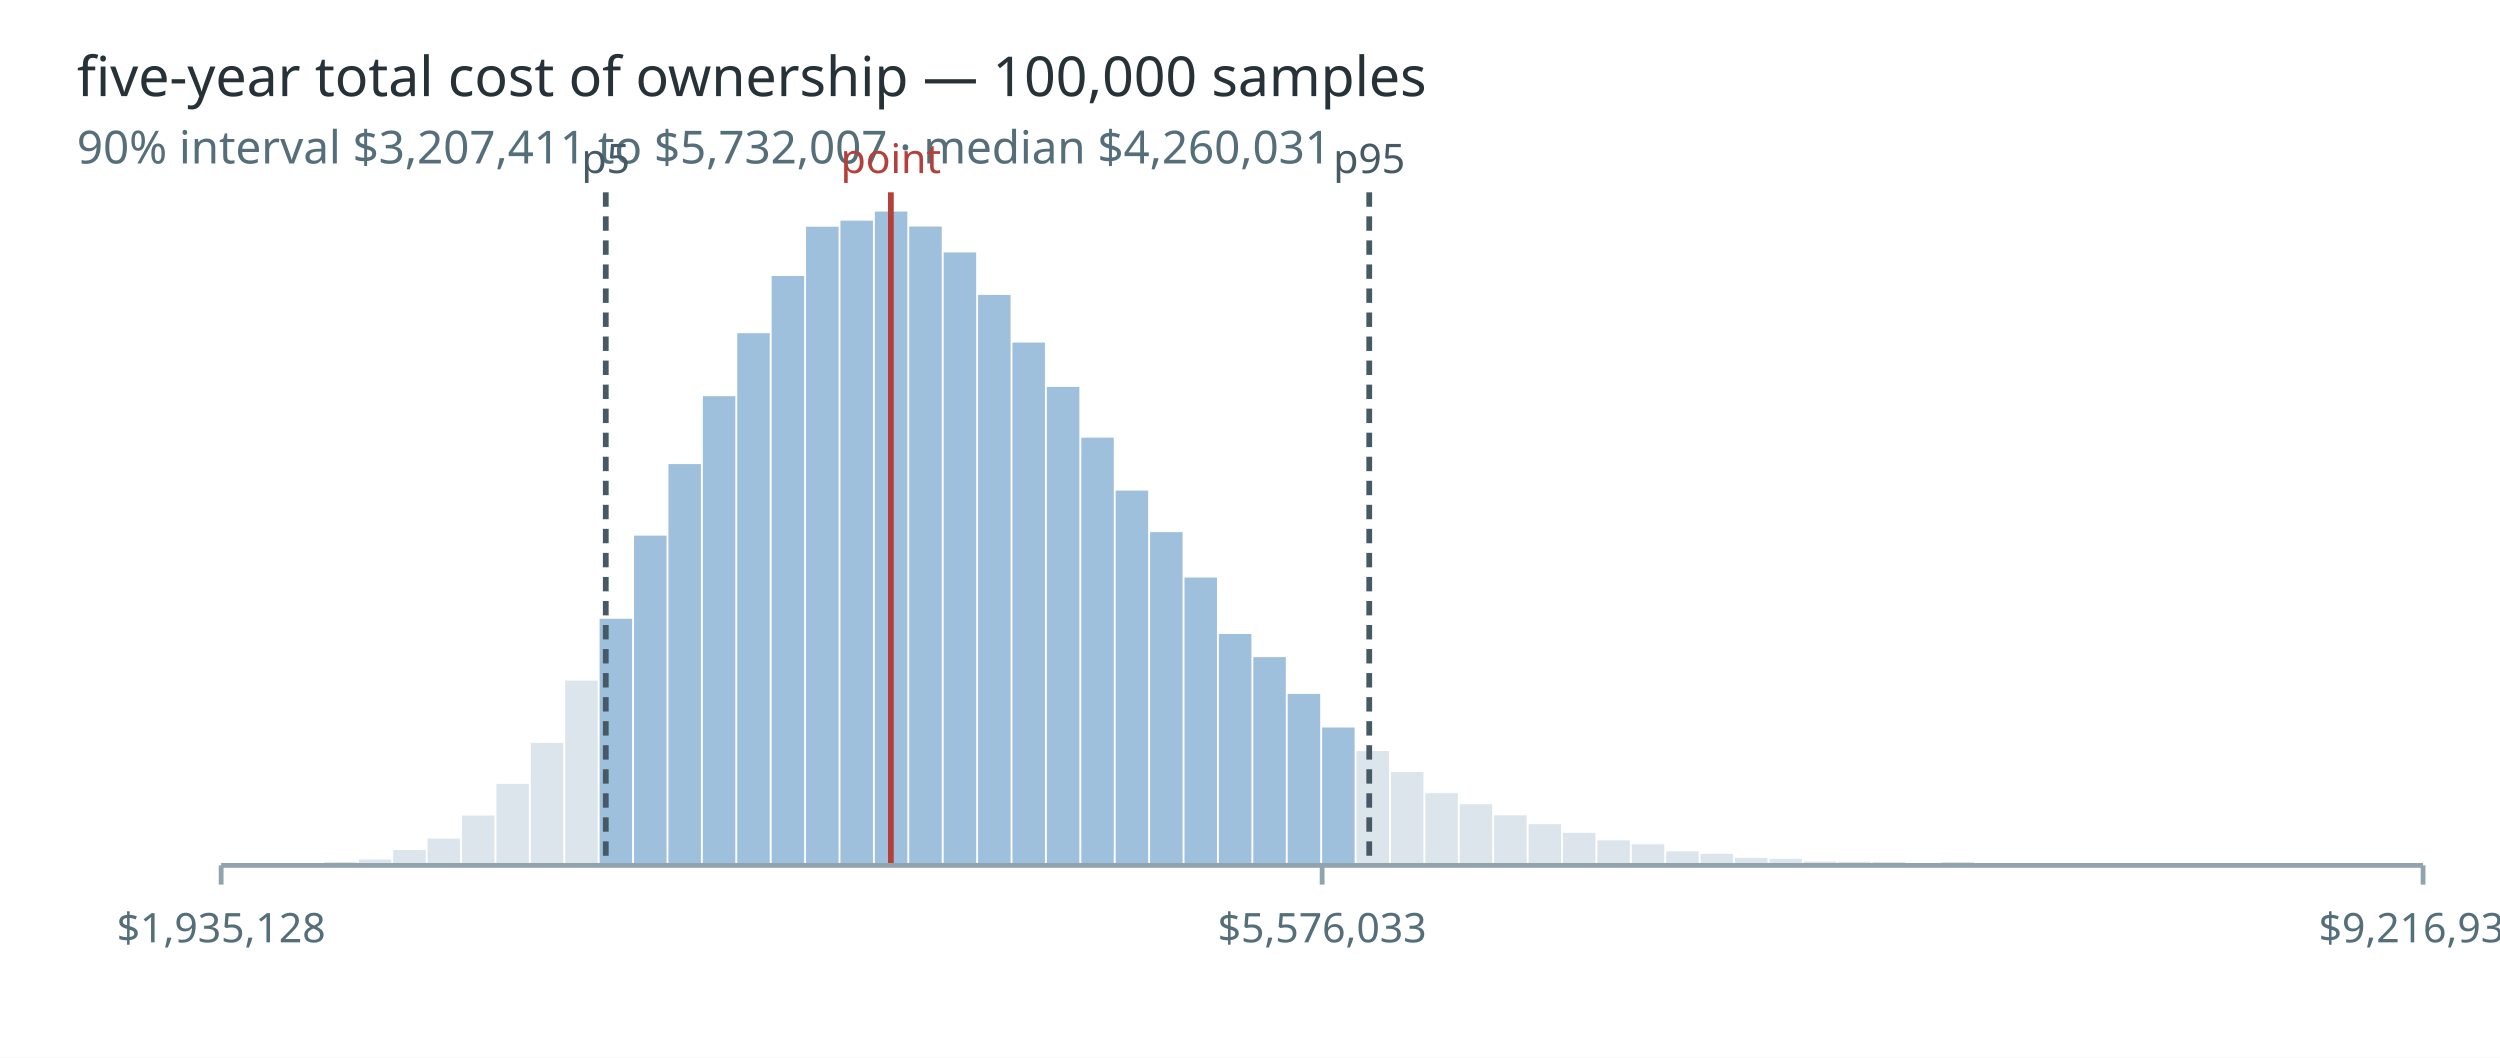
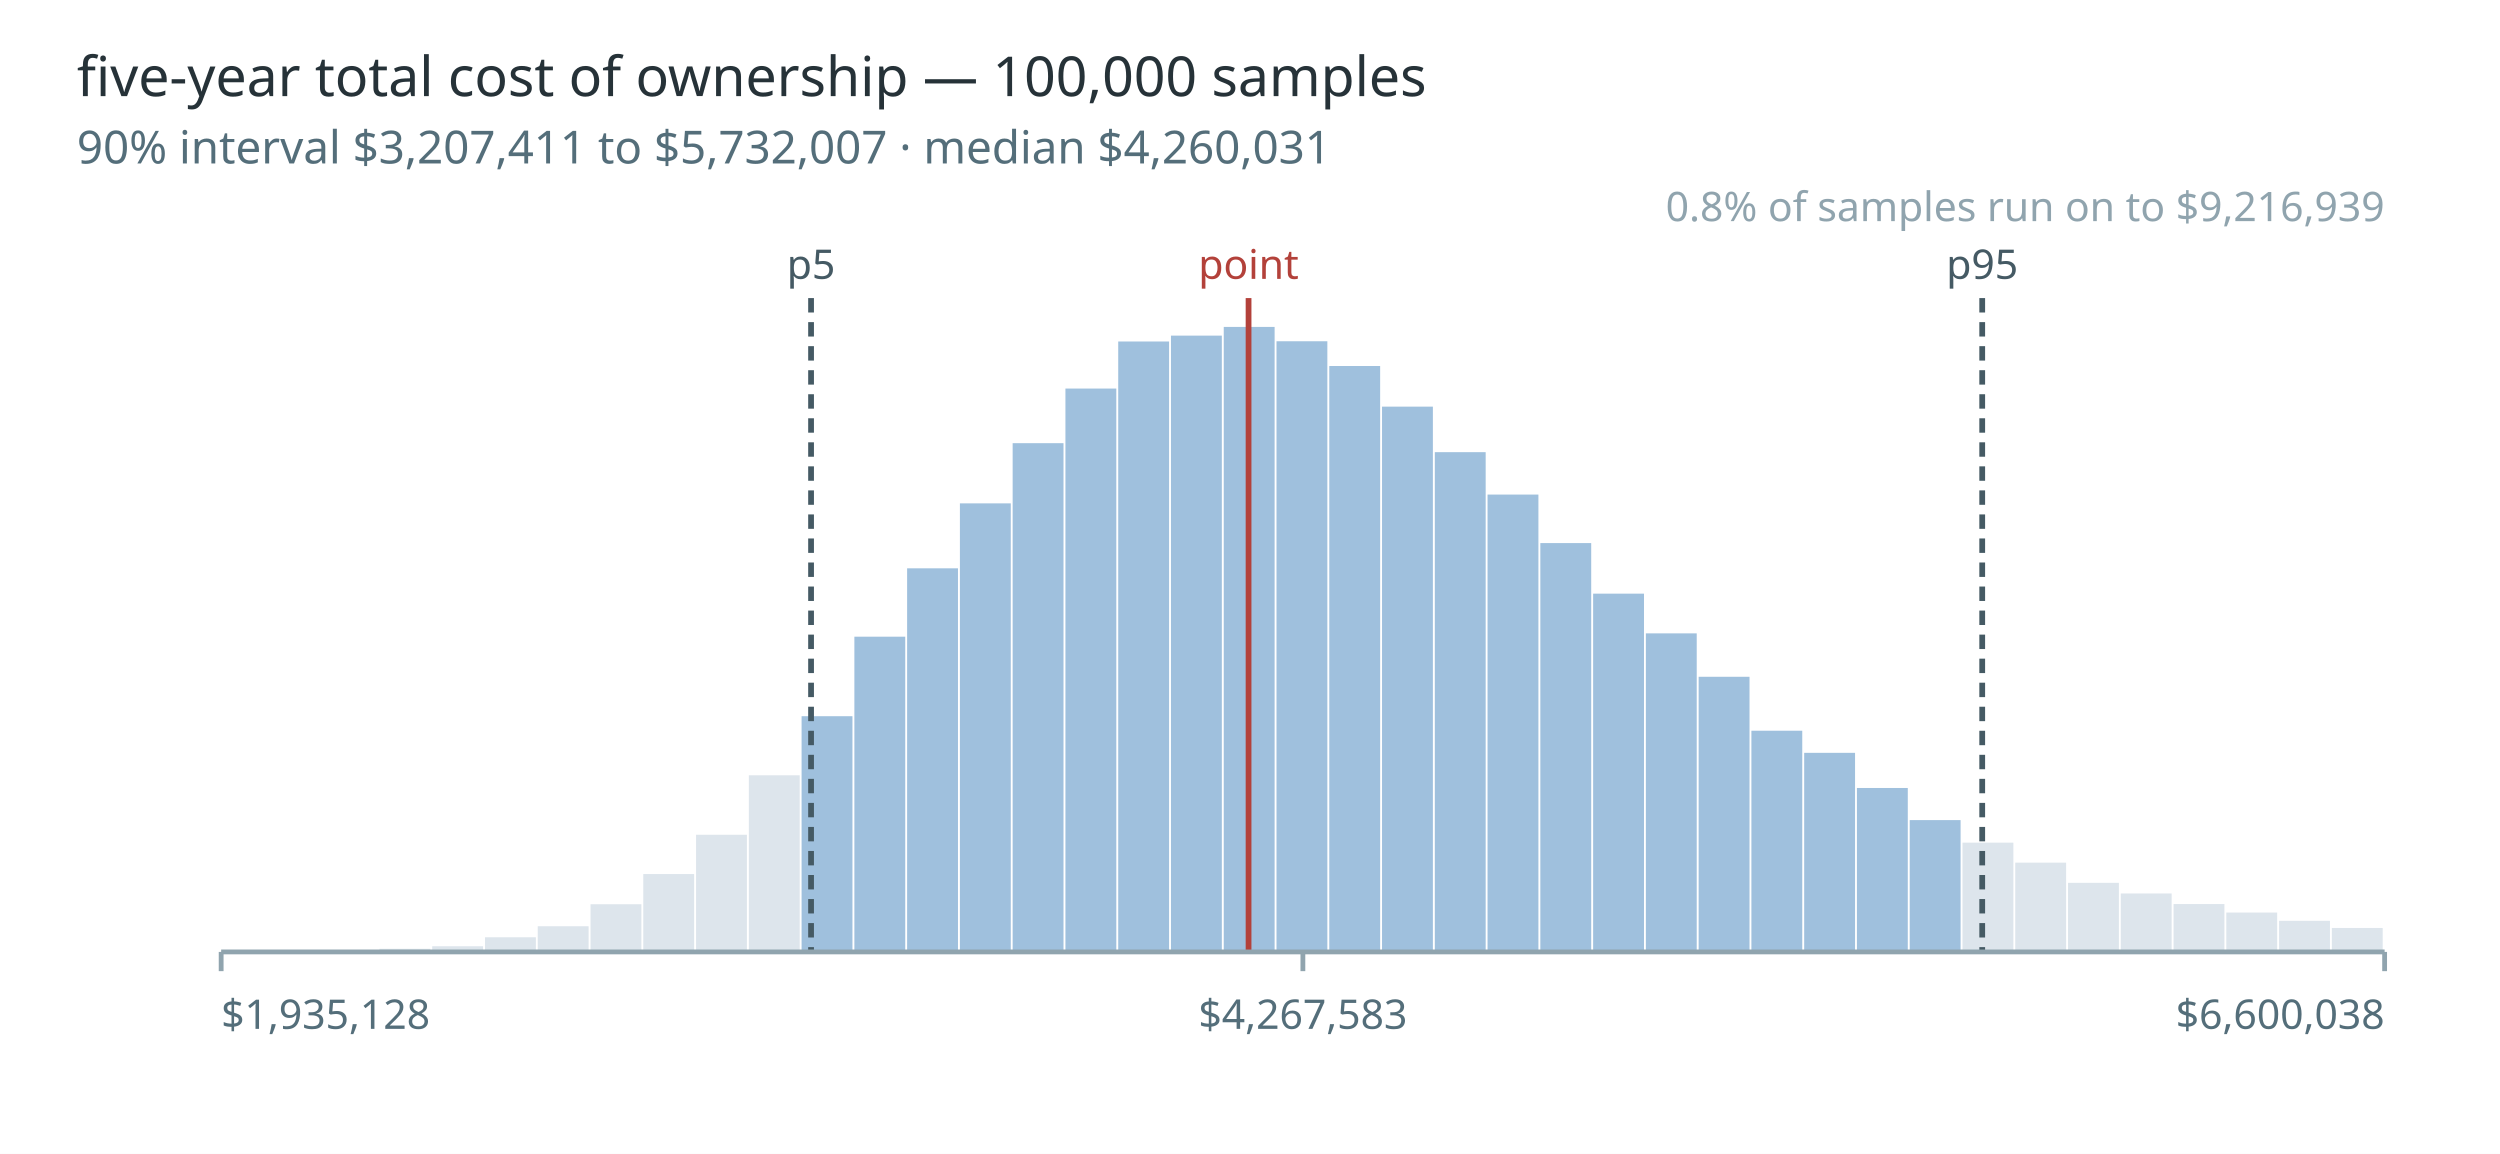
- <svg xmlns="http://www.w3.org/2000/svg" viewBox="0 0 520 220" width="520" height="220" role="img" font-family="system-ui, sans-serif">
-   <rect width="520" height="220" fill="#ffffff" />
+ <svg xmlns="http://www.w3.org/2000/svg" viewBox="0 0 520 240" width="520" height="240" role="img" font-family="system-ui, sans-serif">
+   <rect width="520" height="240" fill="#ffffff" />
  <text x="16" y="20" font-size="11.5" fill="#263238">five-year total cost of ownership — 100,000 samples</text>
  <text x="16" y="34" font-size="9.5" fill="#546e7a">90% interval $3,207,411 to $5,732,007 · median $4,260,031</text>
-   <rect x="46.00" y="179.93" width="6.76" height="0.07" fill="#dde5ec" />
-   <rect x="53.16" y="179.96" width="6.76" height="0.04" fill="#dde5ec" />
-   <rect x="60.31" y="179.85" width="6.76" height="0.15" fill="#dde5ec" />
-   <rect x="67.47" y="179.32" width="6.76" height="0.68" fill="#dde5ec" />
-   <rect x="74.63" y="178.77" width="6.76" height="1.23" fill="#dde5ec" />
-   <rect x="81.78" y="176.81" width="6.76" height="3.19" fill="#dde5ec" />
-   <rect x="88.94" y="174.42" width="6.76" height="5.58" fill="#dde5ec" />
-   <rect x="96.09" y="169.63" width="6.76" height="10.37" fill="#dde5ec" />
-   <rect x="103.25" y="163.05" width="6.76" height="16.95" fill="#dde5ec" />
-   <rect x="110.41" y="154.51" width="6.76" height="25.49" fill="#dde5ec" />
-   <rect x="117.56" y="141.56" width="6.76" height="38.44" fill="#dde5ec" />
-   <rect x="124.72" y="128.70" width="6.76" height="51.30" fill="#9fc0dd" />
-   <rect x="131.88" y="111.41" width="6.76" height="68.59" fill="#9fc0dd" />
-   <rect x="139.03" y="96.53" width="6.76" height="83.47" fill="#9fc0dd" />
-   <rect x="146.19" y="82.40" width="6.76" height="97.60" fill="#9fc0dd" />
-   <rect x="153.34" y="69.30" width="6.76" height="110.70" fill="#9fc0dd" />
-   <rect x="160.50" y="57.41" width="6.76" height="122.59" fill="#9fc0dd" />
-   <rect x="167.66" y="47.16" width="6.76" height="132.84" fill="#9fc0dd" />
-   <rect x="174.81" y="45.89" width="6.76" height="134.11" fill="#9fc0dd" />
-   <rect x="181.97" y="44.00" width="6.76" height="136.00" fill="#9fc0dd" />
-   <rect x="189.12" y="47.12" width="6.76" height="132.88" fill="#9fc0dd" />
-   <rect x="196.28" y="52.51" width="6.76" height="127.49" fill="#9fc0dd" />
-   <rect x="203.44" y="61.34" width="6.76" height="118.66" fill="#9fc0dd" />
-   <rect x="210.59" y="71.25" width="6.76" height="108.75" fill="#9fc0dd" />
-   <rect x="217.75" y="80.48" width="6.76" height="99.52" fill="#9fc0dd" />
-   <rect x="224.91" y="91.03" width="6.76" height="88.97" fill="#9fc0dd" />
-   <rect x="232.06" y="102.04" width="6.76" height="77.96" fill="#9fc0dd" />
-   <rect x="239.22" y="110.68" width="6.76" height="69.32" fill="#9fc0dd" />
-   <rect x="246.37" y="120.13" width="6.76" height="59.87" fill="#9fc0dd" />
-   <rect x="253.53" y="131.87" width="6.76" height="48.13" fill="#9fc0dd" />
-   <rect x="260.69" y="136.68" width="6.76" height="43.32" fill="#9fc0dd" />
-   <rect x="267.84" y="144.33" width="6.76" height="35.67" fill="#9fc0dd" />
-   <rect x="275.00" y="151.32" width="6.76" height="28.68" fill="#9fc0dd" />
-   <rect x="282.16" y="156.22" width="6.76" height="23.78" fill="#dde5ec" />
-   <rect x="289.31" y="160.57" width="6.76" height="19.43" fill="#dde5ec" />
-   <rect x="296.47" y="164.97" width="6.76" height="15.03" fill="#dde5ec" />
-   <rect x="303.62" y="167.27" width="6.76" height="12.73" fill="#dde5ec" />
-   <rect x="310.78" y="169.58" width="6.76" height="10.42" fill="#dde5ec" />
-   <rect x="317.94" y="171.43" width="6.76" height="8.57" fill="#dde5ec" />
-   <rect x="325.09" y="173.23" width="6.76" height="6.77" fill="#dde5ec" />
-   <rect x="332.25" y="174.79" width="6.76" height="5.21" fill="#dde5ec" />
-   <rect x="339.41" y="175.60" width="6.76" height="4.40" fill="#dde5ec" />
-   <rect x="346.56" y="177.08" width="6.76" height="2.92" fill="#dde5ec" />
-   <rect x="353.72" y="177.60" width="6.76" height="2.40" fill="#dde5ec" />
-   <rect x="360.88" y="178.44" width="6.76" height="1.56" fill="#dde5ec" />
-   <rect x="368.03" y="178.64" width="6.76" height="1.36" fill="#dde5ec" />
-   <rect x="375.19" y="179.21" width="6.76" height="0.79" fill="#dde5ec" />
-   <rect x="382.34" y="179.25" width="6.76" height="0.75" fill="#dde5ec" />
-   <rect x="389.50" y="179.27" width="6.76" height="0.73" fill="#dde5ec" />
-   <rect x="396.66" y="179.52" width="6.76" height="0.48" fill="#dde5ec" />
-   <rect x="403.81" y="179.30" width="6.76" height="0.70" fill="#dde5ec" />
-   <rect x="410.97" y="179.76" width="6.76" height="0.24" fill="#dde5ec" />
-   <rect x="418.12" y="179.80" width="6.76" height="0.20" fill="#dde5ec" />
-   <rect x="425.28" y="179.87" width="6.76" height="0.13" fill="#dde5ec" />
-   <rect x="432.44" y="179.87" width="6.76" height="0.13" fill="#dde5ec" />
-   <rect x="439.59" y="179.89" width="6.76" height="0.11" fill="#dde5ec" />
-   <rect x="446.75" y="179.93" width="6.76" height="0.07" fill="#dde5ec" />
-   <rect x="453.91" y="179.91" width="6.76" height="0.09" fill="#dde5ec" />
-   <rect x="461.06" y="179.93" width="6.76" height="0.07" fill="#dde5ec" />
-   <rect x="468.22" y="179.96" width="6.76" height="0.04" fill="#dde5ec" />
-   <rect x="475.38" y="179.96" width="6.76" height="0.04" fill="#dde5ec" />
-   <rect x="482.53" y="179.98" width="6.76" height="0.02" fill="#dde5ec" />
-   <rect x="489.69" y="180.00" width="6.76" height="0.00" fill="#dde5ec" />
-   <rect x="496.84" y="179.98" width="6.76" height="0.02" fill="#dde5ec" />
-   <line x1="126.0" y1="40" x2="126.0" y2="180" stroke="#455a64" stroke-width="1.2" stroke-dasharray="3 2" />
-   <text x="126.0" y="36" font-size="8.5" text-anchor="middle" fill="#455a64">p5</text>
-   <line x1="284.8" y1="40" x2="284.8" y2="180" stroke="#455a64" stroke-width="1.2" stroke-dasharray="3 2" />
-   <text x="284.8" y="36" font-size="8.5" text-anchor="middle" fill="#455a64">p95</text>
-   <line x1="185.3" y1="40" x2="185.3" y2="180" stroke="#b3413a" stroke-width="1.2" />
-   <text x="185.3" y="36" font-size="8.5" text-anchor="middle" fill="#b3413a">point</text>
-   <line x1="46.0" y1="180.0" x2="504.0" y2="180.0" stroke="#90a4ae" stroke-width="1" />
-   <line x1="46.0" y1="180.0" x2="46.0" y2="184.0" stroke="#90a4ae" />
-   <text x="46.0" y="196.0" font-size="8.5" text-anchor="middle" fill="#546e7a">$1,935,128</text>
-   <line x1="275.0" y1="180.0" x2="275.0" y2="184.0" stroke="#90a4ae" />
-   <text x="275.0" y="196.0" font-size="8.5" text-anchor="middle" fill="#546e7a">$5,576,033</text>
-   <line x1="504.0" y1="180.0" x2="504.0" y2="184.0" stroke="#90a4ae" />
-   <text x="504.0" y="196.0" font-size="8.5" text-anchor="middle" fill="#546e7a">$9,216,939</text>
+   <rect x="46.00" y="197.94" width="10.58" height="0.06" fill="#dde5ec" />
+   <rect x="56.98" y="197.96" width="10.58" height="0.04" fill="#dde5ec" />
+   <rect x="67.95" y="197.85" width="10.58" height="0.15" fill="#dde5ec" />
+   <rect x="78.93" y="197.35" width="10.58" height="0.65" fill="#dde5ec" />
+   <rect x="89.90" y="196.82" width="10.58" height="1.18" fill="#dde5ec" />
+   <rect x="100.88" y="194.95" width="10.58" height="3.05" fill="#dde5ec" />
+   <rect x="111.85" y="192.66" width="10.58" height="5.34" fill="#dde5ec" />
+   <rect x="122.83" y="188.08" width="10.58" height="9.92" fill="#dde5ec" />
+   <rect x="133.80" y="181.80" width="10.58" height="16.20" fill="#dde5ec" />
+   <rect x="144.78" y="173.63" width="10.58" height="24.37" fill="#dde5ec" />
+   <rect x="155.76" y="161.26" width="10.58" height="36.74" fill="#dde5ec" />
+   <rect x="166.73" y="148.97" width="10.58" height="49.03" fill="#9fc0dd" />
+   <rect x="177.71" y="132.43" width="10.58" height="65.57" fill="#9fc0dd" />
+   <rect x="188.68" y="118.21" width="10.58" height="79.79" fill="#9fc0dd" />
+   <rect x="199.66" y="104.70" width="10.58" height="93.30" fill="#9fc0dd" />
+   <rect x="210.63" y="92.18" width="10.58" height="105.82" fill="#9fc0dd" />
+   <rect x="221.61" y="80.82" width="10.58" height="117.18" fill="#9fc0dd" />
+   <rect x="232.59" y="71.03" width="10.58" height="126.97" fill="#9fc0dd" />
+   <rect x="243.56" y="69.81" width="10.58" height="128.19" fill="#9fc0dd" />
+   <rect x="254.54" y="68.00" width="10.58" height="130.00" fill="#9fc0dd" />
+   <rect x="265.51" y="70.98" width="10.58" height="127.02" fill="#9fc0dd" />
+   <rect x="276.49" y="76.13" width="10.58" height="121.87" fill="#9fc0dd" />
+   <rect x="287.46" y="84.58" width="10.58" height="113.42" fill="#9fc0dd" />
+   <rect x="298.44" y="94.05" width="10.58" height="103.95" fill="#9fc0dd" />
+   <rect x="309.41" y="102.87" width="10.58" height="95.13" fill="#9fc0dd" />
+   <rect x="320.39" y="112.96" width="10.58" height="85.04" fill="#9fc0dd" />
+   <rect x="331.37" y="123.48" width="10.58" height="74.52" fill="#9fc0dd" />
+   <rect x="342.34" y="131.74" width="10.58" height="66.26" fill="#9fc0dd" />
+   <rect x="353.32" y="140.77" width="10.58" height="57.23" fill="#9fc0dd" />
+   <rect x="364.29" y="151.99" width="10.58" height="46.01" fill="#9fc0dd" />
+   <rect x="375.27" y="156.59" width="10.58" height="41.41" fill="#9fc0dd" />
+   <rect x="386.24" y="163.90" width="10.58" height="34.10" fill="#9fc0dd" />
+   <rect x="397.22" y="170.58" width="10.58" height="27.42" fill="#9fc0dd" />
+   <rect x="408.20" y="175.27" width="10.58" height="22.73" fill="#dde5ec" />
+   <rect x="419.17" y="179.43" width="10.58" height="18.57" fill="#dde5ec" />
+   <rect x="430.15" y="183.63" width="10.58" height="14.37" fill="#dde5ec" />
+   <rect x="441.12" y="185.84" width="10.58" height="12.16" fill="#dde5ec" />
+   <rect x="452.10" y="188.04" width="10.58" height="9.96" fill="#dde5ec" />
+   <rect x="463.07" y="189.81" width="10.58" height="8.19" fill="#dde5ec" />
+   <rect x="474.05" y="191.53" width="10.58" height="6.47" fill="#dde5ec" />
+   <rect x="485.02" y="193.02" width="10.58" height="4.98" fill="#dde5ec" />
+   <line x1="168.7" y1="62" x2="168.7" y2="198" stroke="#455a64" stroke-width="1.2" stroke-dasharray="3 2" />
+   <text x="168.7" y="58" font-size="8.5" text-anchor="middle" fill="#455a64">p5</text>
+   <line x1="259.7" y1="62" x2="259.7" y2="198" stroke="#b3413a" stroke-width="1.2" />
+   <text x="259.7" y="58" font-size="8.5" text-anchor="middle" fill="#b3413a">point</text>
+   <line x1="412.3" y1="62" x2="412.3" y2="198" stroke="#455a64" stroke-width="1.2" stroke-dasharray="3 2" />
+   <text x="412.3" y="58" font-size="8.5" text-anchor="middle" fill="#455a64">p95</text>
+   <line x1="46.0" y1="198.0" x2="496.0" y2="198.0" stroke="#90a4ae" stroke-width="1" />
+   <line x1="46.0" y1="198.0" x2="46.0" y2="202.0" stroke="#90a4ae" />
+   <text x="46.0" y="214.0" font-size="8.5" text-anchor="start" fill="#546e7a">$1,935,128</text>
+   <line x1="271.0" y1="198.0" x2="271.0" y2="202.0" stroke="#90a4ae" />
+   <text x="271.0" y="214.0" font-size="8.5" text-anchor="middle" fill="#546e7a">$4,267,583</text>
+   <line x1="496.0" y1="198.0" x2="496.0" y2="202.0" stroke="#90a4ae" />
+   <text x="496.0" y="214.0" font-size="8.5" text-anchor="end" fill="#546e7a">$6,600,038</text>
+   <text x="496" y="46" font-size="8.5" text-anchor="end" fill="#90a4ae">0.8% of samples run on to $9,216,939</text>
</svg>
